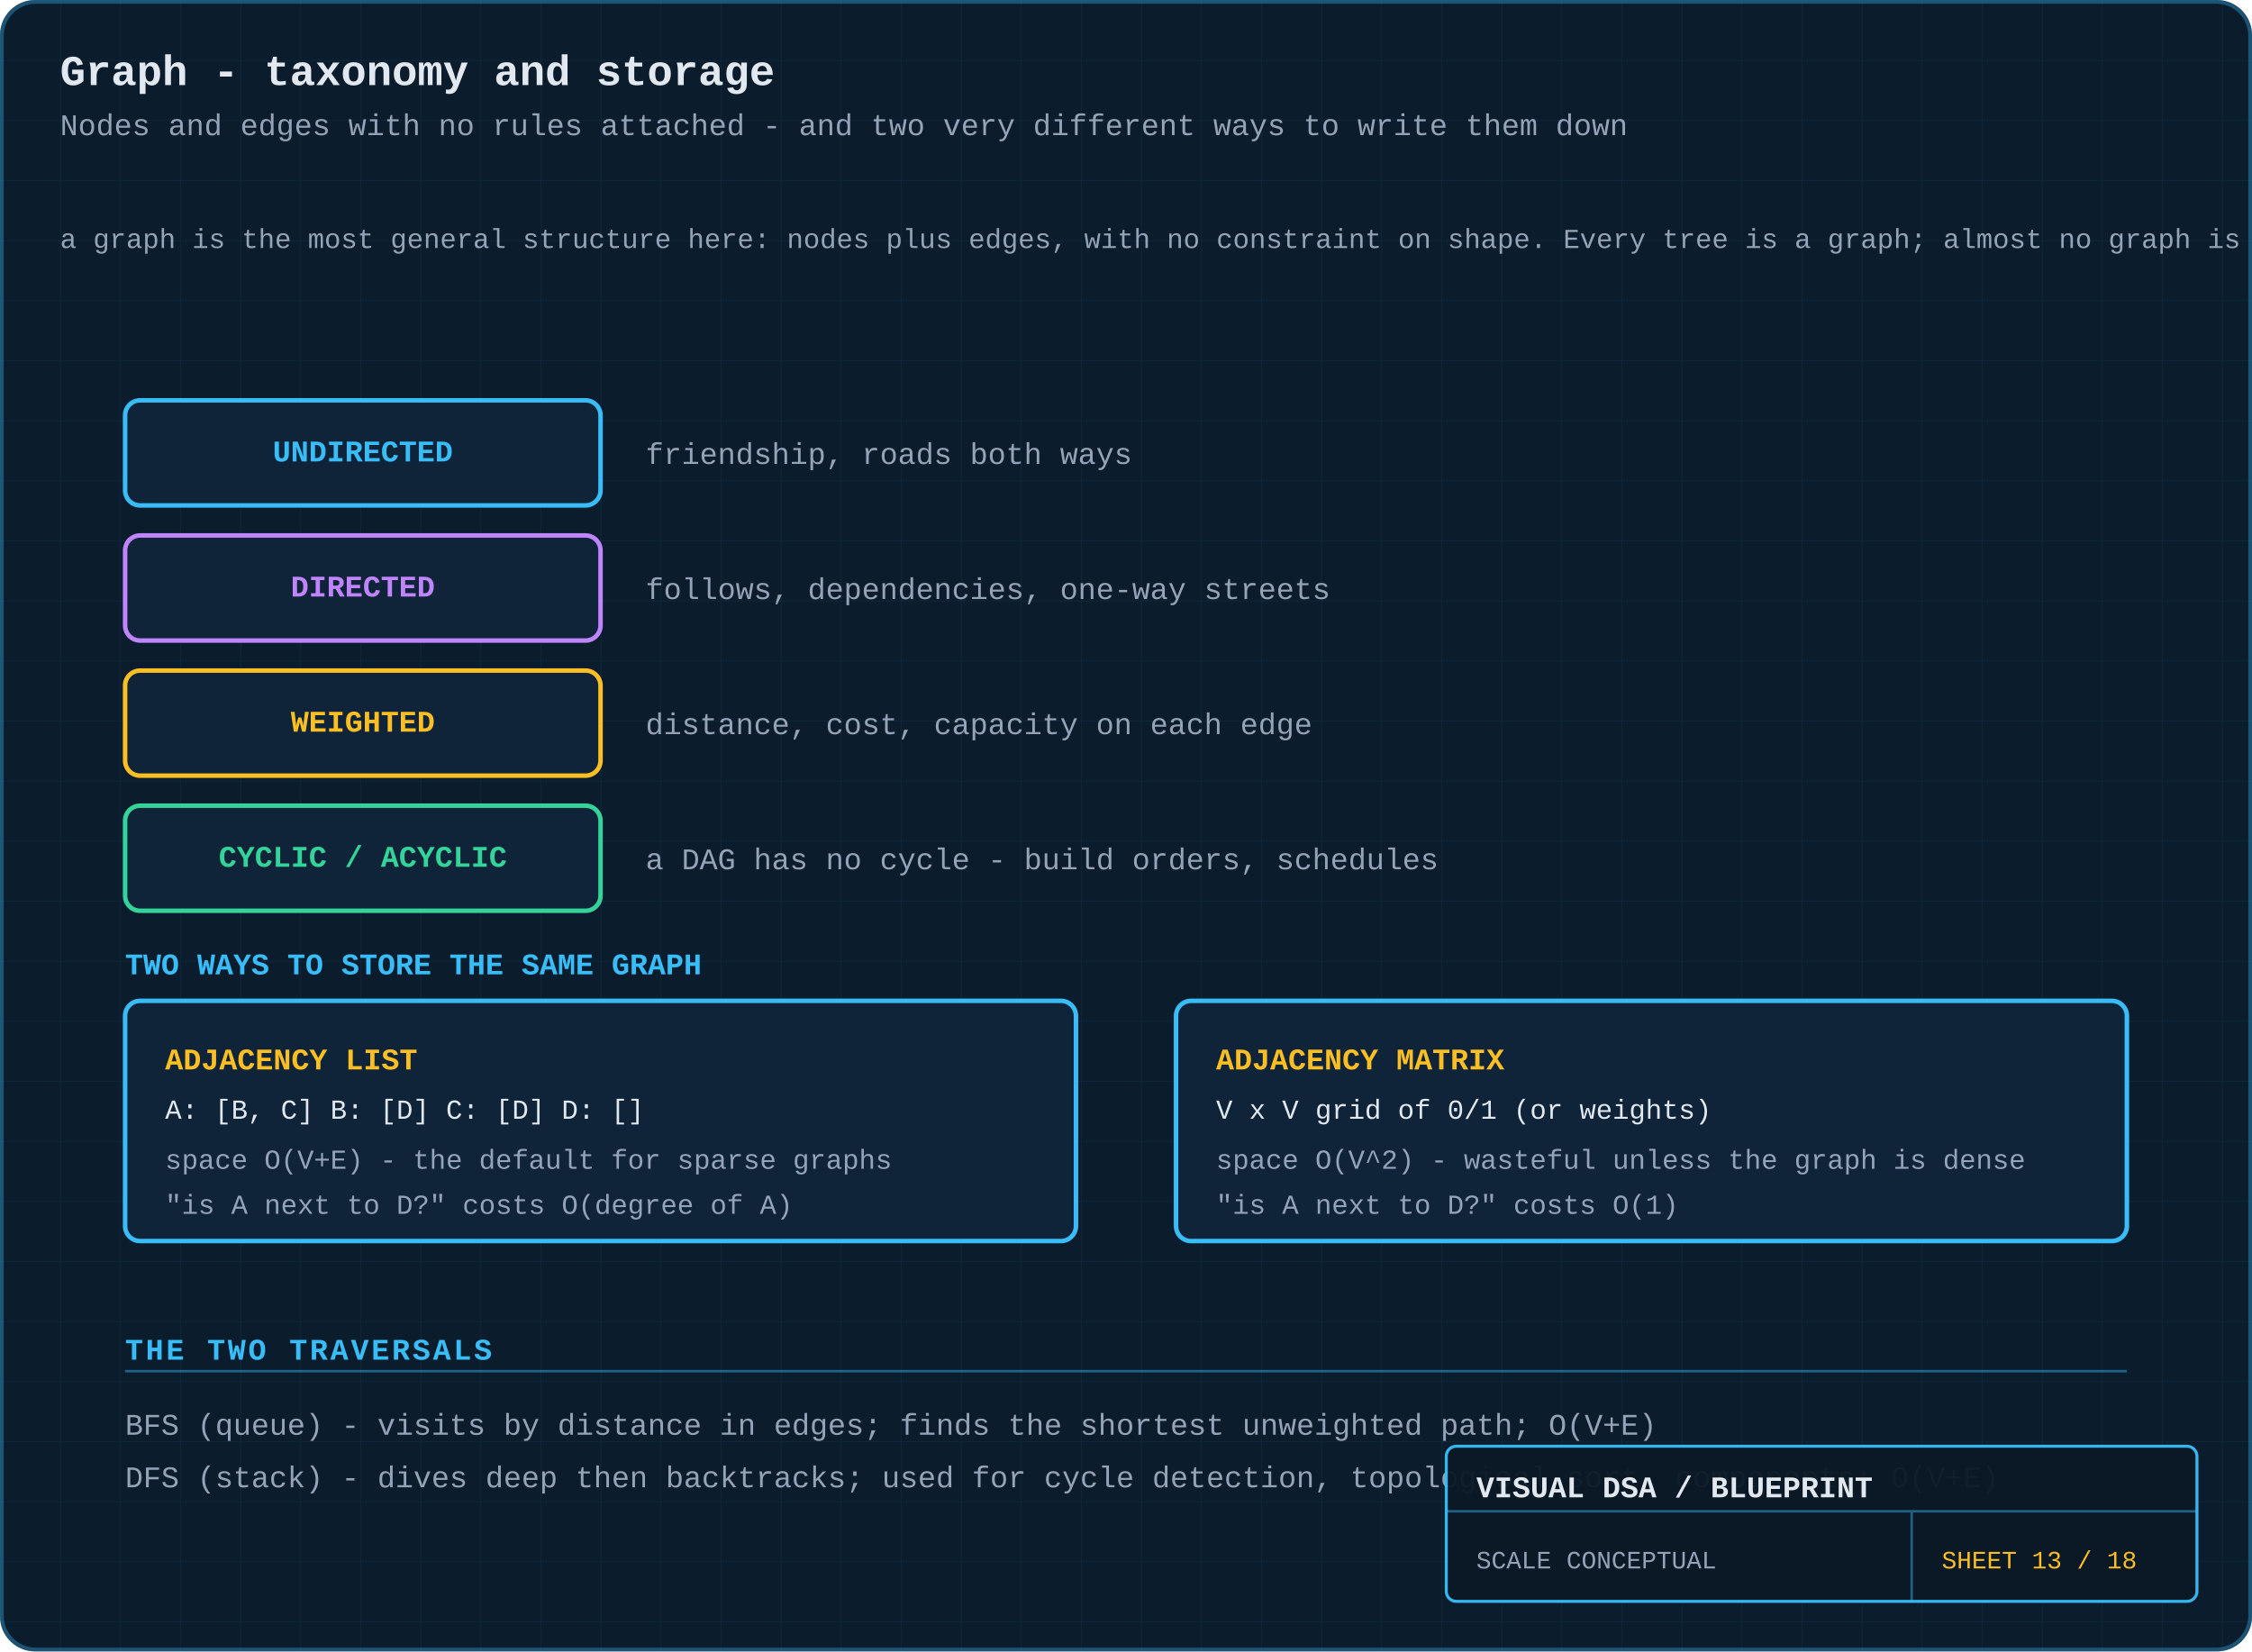
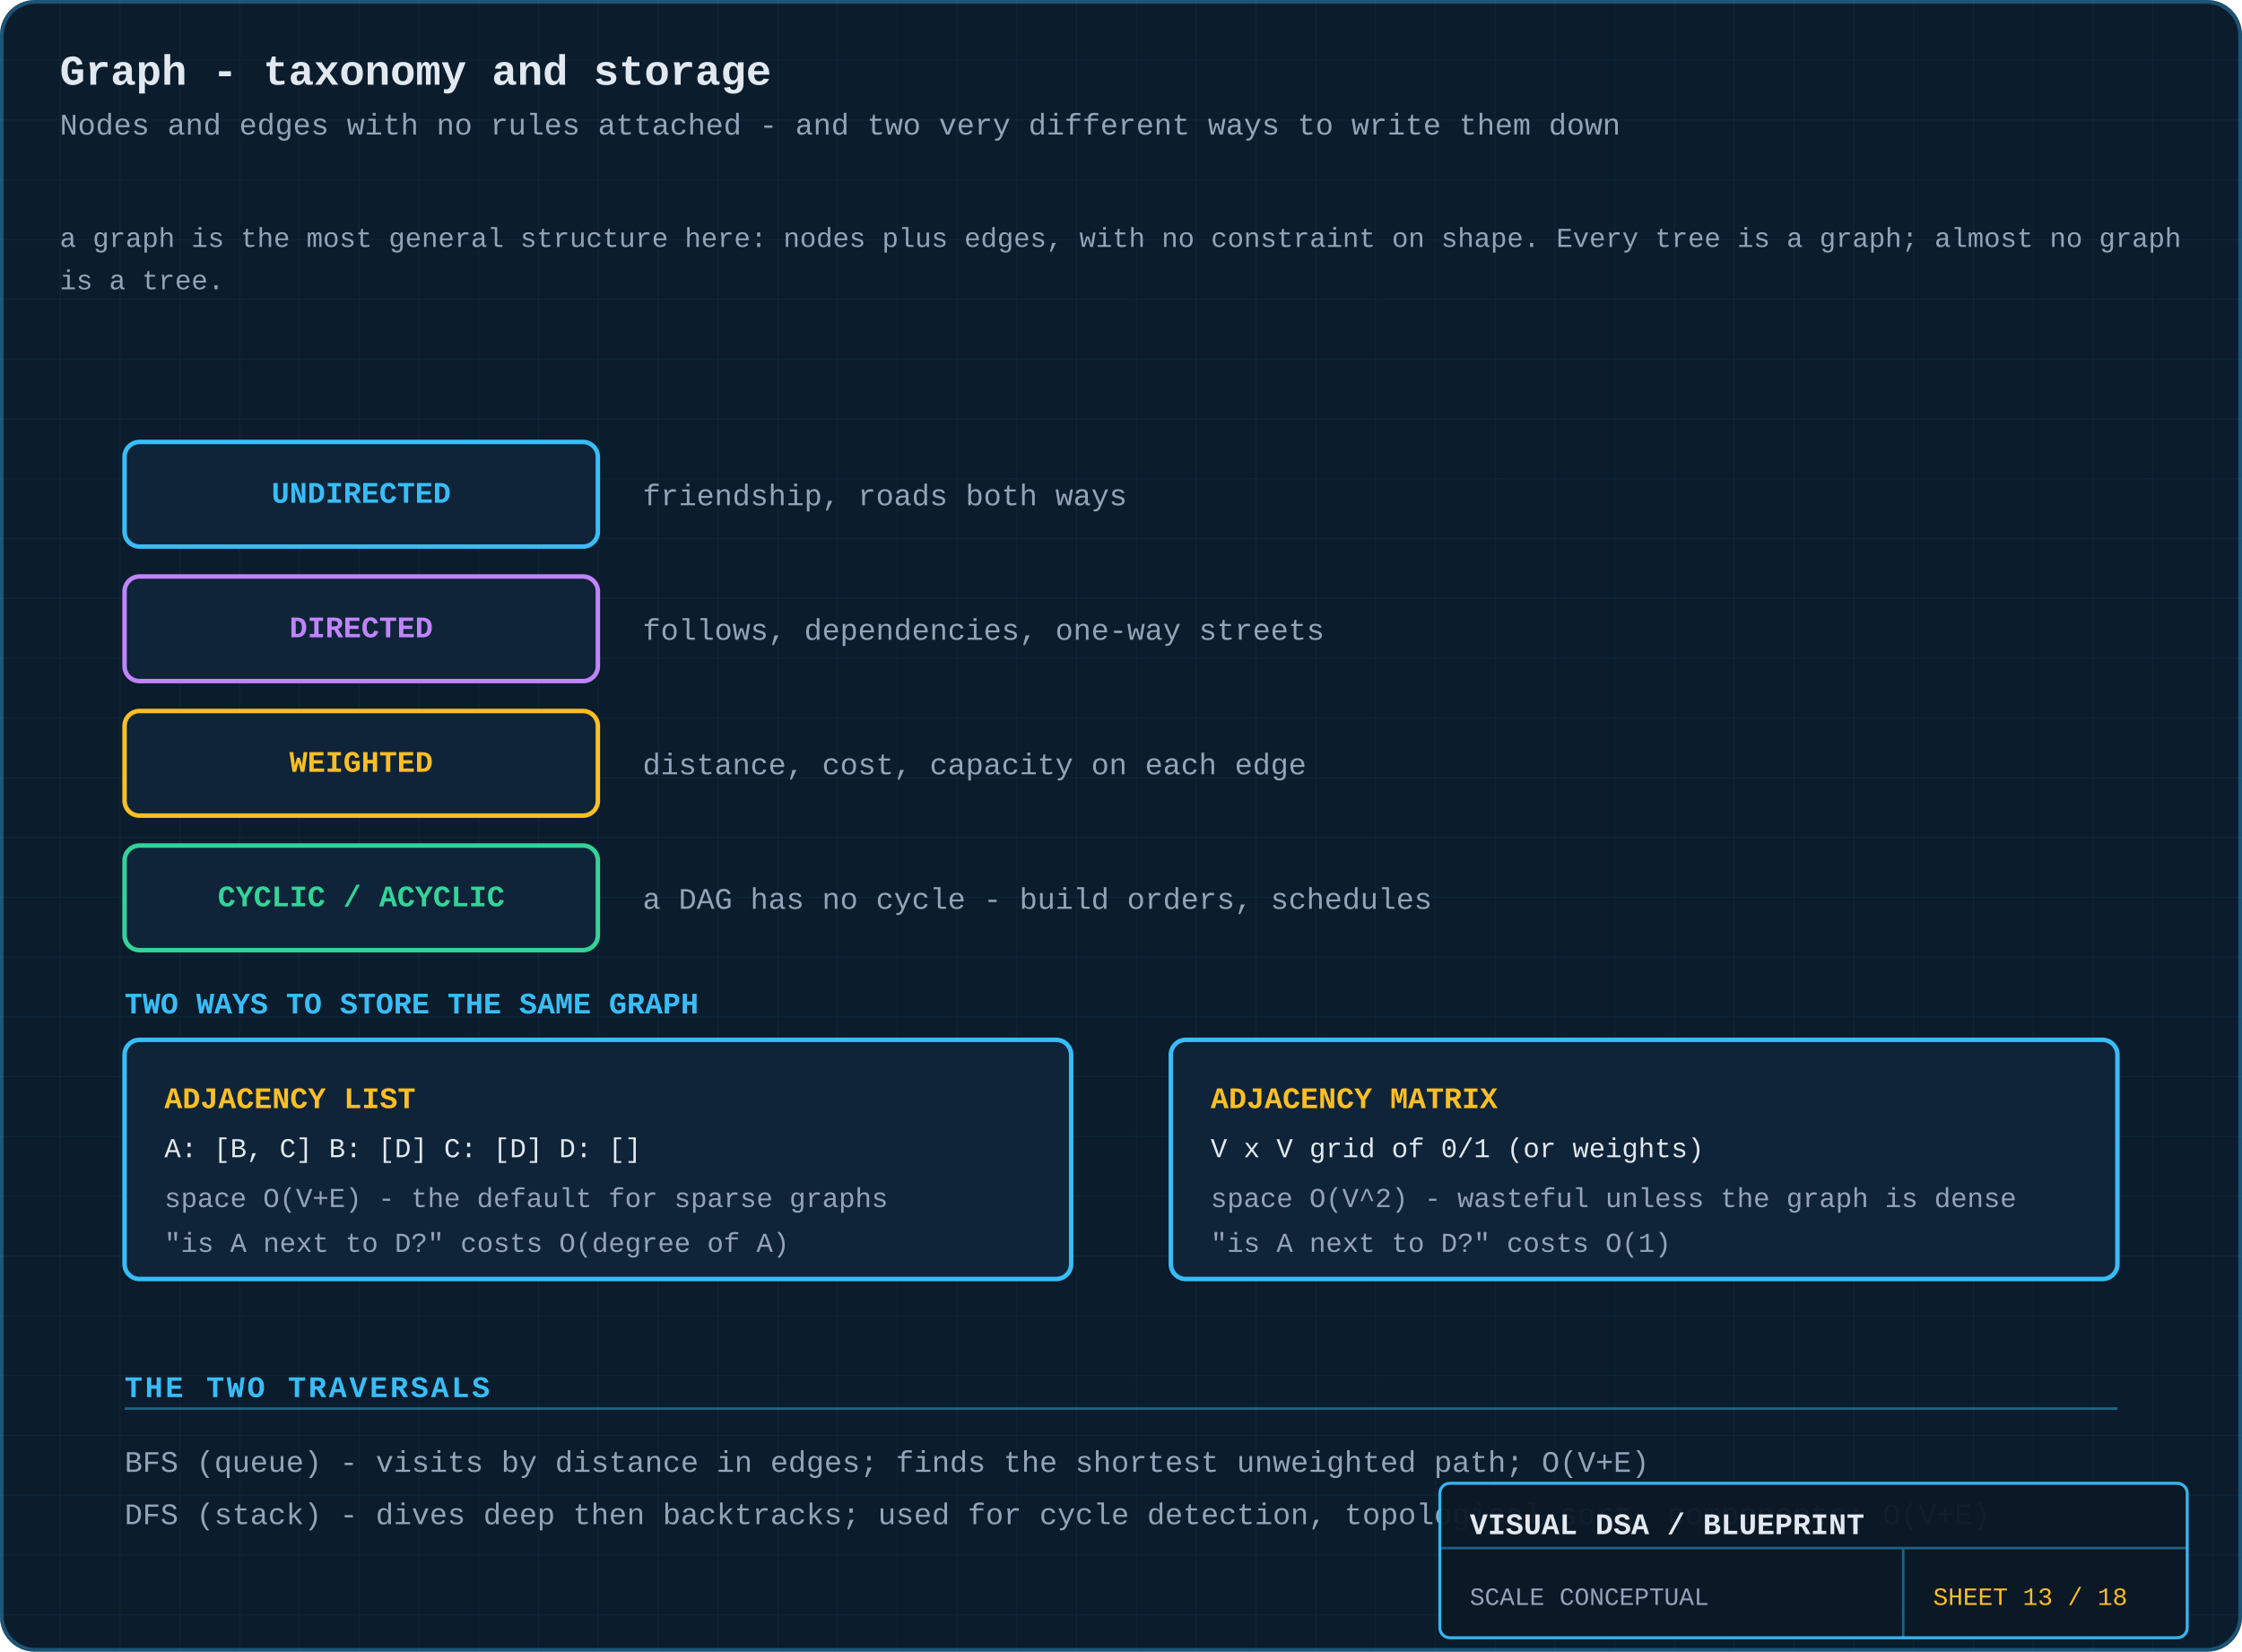
- <svg xmlns="http://www.w3.org/2000/svg" viewBox="0 0 900 660" width="900" height="660" role="img" aria-label="Graph - taxonomy and storage">
+ <svg xmlns="http://www.w3.org/2000/svg" viewBox="0 0 900 663" width="900" height="663" role="img" aria-label="Graph - taxonomy and storage">
  <defs>
    <pattern id="g" width="24" height="24" patternUnits="userSpaceOnUse">
      <path d="M24 0H0V24" fill="none" stroke="#38bdf8" stroke-width="0.5" opacity="0.09" />
    </pattern>
    <marker id="ar" viewBox="0 0 10 10" refX="9" refY="5" markerWidth="6" markerHeight="6" orient="auto-start-reverse">
      <path d="M0 0 L10 5 L0 10 z" fill="#38bdf8" />
    </marker>
    <marker id="ara" viewBox="0 0 10 10" refX="9" refY="5" markerWidth="6" markerHeight="6" orient="auto-start-reverse">
      <path d="M0 0 L10 5 L0 10 z" fill="#fbbf24" />
    </marker>
    <marker id="arg" viewBox="0 0 10 10" refX="9" refY="5" markerWidth="6" markerHeight="6" orient="auto-start-reverse">
      <path d="M0 0 L10 5 L0 10 z" fill="#34d399" />
    </marker>
  </defs>
  <style>
  text{font-family:ui-monospace, SFMono-Regular, Menlo, Consolas, 'Liberation Mono', monospace;dominant-baseline:middle}
  .title{fill:#e2e8f0;font-size:17px;font-weight:700;dominant-baseline:auto}
  .sub{fill:#94a3b8;font-size:12px;dominant-baseline:auto}
  .lbl{fill:#94a3b8;font-size:11px;text-anchor:middle}
  .lbl-l{fill:#94a3b8;font-size:11px}
  .val{fill:#e2e8f0;font-size:16px;text-anchor:middle;font-weight:600}
  .idx{fill:#64748b;font-size:10px;text-anchor:middle}
  .cell{fill:#0f2438;stroke:#38bdf8;stroke-width:1.5;rx:4}
  .step{fill:#fbbf24;font-size:12px;font-weight:700}
  .edge{stroke:#38bdf8;stroke-width:1.6;fill:none}

  </style>
-   <rect x="0" y="0" width="900" height="660" rx="14" fill="#0b1c2c" />
-   <rect x="0" y="0" width="900" height="660" rx="14" fill="url(#g)" />
-   <rect x="0.75" y="0.75" width="898.5" height="658.5" rx="13.5" fill="none" stroke="#38bdf8" stroke-width="1.5" opacity="0.35" />
+   <rect x="0" y="0" width="900" height="663" rx="14" fill="#0b1c2c" />
+   <rect x="0" y="0" width="900" height="663" rx="14" fill="url(#g)" />
+   <rect x="0.75" y="0.75" width="898.5" height="661.5" rx="13.5" fill="none" stroke="#38bdf8" stroke-width="1.5" opacity="0.35" />
  <text class="title" x="24" y="34">Graph - taxonomy and storage</text>
  <text class="sub" x="24" y="54">Nodes and edges with no rules attached - and two very different ways to write them down</text>
-   <text class="lbl-l" x="24" y="96">a graph is the most general structure here: nodes plus edges, with no constraint on shape. Every tree is a graph; almost no graph is a tree.</text>
-   <rect x="50" y="160" width="190" height="42" rx="6" fill="#0f2438" stroke="#38bdf8" stroke-width="1.8" />
-   <text x="145.0" y="181.0" font-size="12" font-weight="600" fill="#38bdf8" text-anchor="middle" dominant-baseline="middle">UNDIRECTED</text>
-   <text x="258" y="182" font-size="12" fill="#94a3b8" dominant-baseline="middle">friendship, roads both ways</text>
-   <rect x="50" y="214" width="190" height="42" rx="6" fill="#0f2438" stroke="#c084fc" stroke-width="1.8" />
-   <text x="145.0" y="235.0" font-size="12" font-weight="600" fill="#c084fc" text-anchor="middle" dominant-baseline="middle">DIRECTED</text>
-   <text x="258" y="236" font-size="12" fill="#94a3b8" dominant-baseline="middle">follows, dependencies, one-way streets</text>
-   <rect x="50" y="268" width="190" height="42" rx="6" fill="#0f2438" stroke="#fbbf24" stroke-width="1.8" />
-   <text x="145.0" y="289.0" font-size="12" font-weight="600" fill="#fbbf24" text-anchor="middle" dominant-baseline="middle">WEIGHTED</text>
-   <text x="258" y="290" font-size="12" fill="#94a3b8" dominant-baseline="middle">distance, cost, capacity on each edge</text>
-   <rect x="50" y="322" width="190" height="42" rx="6" fill="#0f2438" stroke="#34d399" stroke-width="1.8" />
-   <text x="145.0" y="343.0" font-size="12" font-weight="600" fill="#34d399" text-anchor="middle" dominant-baseline="middle">CYCLIC / ACYCLIC</text>
-   <text x="258" y="344" font-size="12" fill="#94a3b8" dominant-baseline="middle">a DAG has no cycle - build orders, schedules</text>
-   <text x="50" y="386" font-size="12" font-weight="700" fill="#38bdf8">TWO WAYS TO STORE THE SAME GRAPH</text>
-   <rect x="50" y="400" width="380" height="96" rx="6" fill="#0f2438" stroke="#38bdf8" stroke-width="1.8" />
-   <text x="66" y="424" font-size="12" font-weight="700" fill="#fbbf24">ADJACENCY LIST</text>
-   <text x="66" y="444" font-size="11" fill="#e2e8f0">A: [B, C]   B: [D]   C: [D]   D: []</text>
-   <text x="66" y="464" font-size="11" fill="#94a3b8">space O(V+E) - the default for sparse graphs</text>
-   <text x="66" y="482" font-size="11" fill="#94a3b8">"is A next to D?" costs O(degree of A)</text>
-   <rect x="470" y="400" width="380" height="96" rx="6" fill="#0f2438" stroke="#38bdf8" stroke-width="1.8" />
-   <text x="486" y="424" font-size="12" font-weight="700" fill="#fbbf24">ADJACENCY MATRIX</text>
-   <text x="486" y="444" font-size="11" fill="#e2e8f0">V x V grid of 0/1 (or weights)</text>
-   <text x="486" y="464" font-size="11" fill="#94a3b8">space O(V^2) - wasteful unless the graph is dense</text>
-   <text x="486" y="482" font-size="11" fill="#94a3b8">"is A next to D?" costs O(1)</text>
-   <text x="50" y="540" font-size="12" font-weight="700" fill="#38bdf8" letter-spacing="1">THE TWO TRAVERSALS</text>
-   <path d="M50 548 L850 548" stroke="#38bdf8" stroke-width="1" opacity="0.45" />
-   <text x="50" y="570" font-size="12" fill="#94a3b8">BFS (queue)  - visits by distance in edges; finds the shortest unweighted path; O(V+E)</text>
-   <text x="50" y="591" font-size="12" fill="#94a3b8">DFS (stack)  - dives deep then backtracks; used for cycle detection, topological sort, components; O(V+E)</text>
-   <rect x="578" y="578" width="300" height="62" rx="4" fill="#0a1826" stroke="#38bdf8" stroke-width="1.2" opacity="0.95" />
-   <path d="M578 604 L878 604 M764 604 L764 640" stroke="#38bdf8" stroke-width="1" opacity="0.45" />
-   <text x="590" y="595" font-size="12" font-weight="700" fill="#e2e8f0">VISUAL DSA / BLUEPRINT</text>
-   <text x="590" y="624" font-size="10" fill="#94a3b8">SCALE CONCEPTUAL</text>
-   <text x="776" y="624" font-size="10" fill="#fbbf24">SHEET 13 / 18</text>
+   <text class="lbl-l hdrline" x="24" y="96">
+     <tspan x="24" dy="0">a graph is the most general structure here: nodes plus edges, with no constraint on shape. Every tree is a graph; almost no graph</tspan>
+     <tspan x="24" dy="17">is a tree.</tspan>
+   </text>
+   <g transform="translate(0,17.4)">
+     <rect x="50" y="160" width="190" height="42" rx="6" fill="#0f2438" stroke="#38bdf8" stroke-width="1.8" />
+     <text x="145.0" y="181.0" font-size="12" font-weight="600" fill="#38bdf8" text-anchor="middle" dominant-baseline="middle">UNDIRECTED</text>
+     <text x="258" y="182" font-size="12" fill="#94a3b8" dominant-baseline="middle">friendship, roads both ways</text>
+     <rect x="50" y="214" width="190" height="42" rx="6" fill="#0f2438" stroke="#c084fc" stroke-width="1.8" />
+     <text x="145.0" y="235.0" font-size="12" font-weight="600" fill="#c084fc" text-anchor="middle" dominant-baseline="middle">DIRECTED</text>
+     <text x="258" y="236" font-size="12" fill="#94a3b8" dominant-baseline="middle">follows, dependencies, one-way streets</text>
+     <rect x="50" y="268" width="190" height="42" rx="6" fill="#0f2438" stroke="#fbbf24" stroke-width="1.8" />
+     <text x="145.0" y="289.0" font-size="12" font-weight="600" fill="#fbbf24" text-anchor="middle" dominant-baseline="middle">WEIGHTED</text>
+     <text x="258" y="290" font-size="12" fill="#94a3b8" dominant-baseline="middle">distance, cost, capacity on each edge</text>
+     <rect x="50" y="322" width="190" height="42" rx="6" fill="#0f2438" stroke="#34d399" stroke-width="1.8" />
+     <text x="145.0" y="343.0" font-size="12" font-weight="600" fill="#34d399" text-anchor="middle" dominant-baseline="middle">CYCLIC / ACYCLIC</text>
+     <text x="258" y="344" font-size="12" fill="#94a3b8" dominant-baseline="middle">a DAG has no cycle - build orders, schedules</text>
+     <text x="50" y="386" font-size="12" font-weight="700" fill="#38bdf8">TWO WAYS TO STORE THE SAME GRAPH</text>
+     <rect x="50" y="400" width="380" height="96" rx="6" fill="#0f2438" stroke="#38bdf8" stroke-width="1.8" />
+     <text x="66" y="424" font-size="12" font-weight="700" fill="#fbbf24">ADJACENCY LIST</text>
+     <text x="66" y="444" font-size="11" fill="#e2e8f0">A: [B, C]   B: [D]   C: [D]   D: []</text>
+     <text x="66" y="464" font-size="11" fill="#94a3b8">space O(V+E) - the default for sparse graphs</text>
+     <text x="66" y="482" font-size="11" fill="#94a3b8">"is A next to D?" costs O(degree of A)</text>
+     <rect x="470" y="400" width="380" height="96" rx="6" fill="#0f2438" stroke="#38bdf8" stroke-width="1.8" />
+     <text x="486" y="424" font-size="12" font-weight="700" fill="#fbbf24">ADJACENCY MATRIX</text>
+     <text x="486" y="444" font-size="11" fill="#e2e8f0">V x V grid of 0/1 (or weights)</text>
+     <text x="486" y="464" font-size="11" fill="#94a3b8">space O(V^2) - wasteful unless the graph is dense</text>
+     <text x="486" y="482" font-size="11" fill="#94a3b8">"is A next to D?" costs O(1)</text>
+     <text x="50" y="540" font-size="12" font-weight="700" fill="#38bdf8" letter-spacing="1">THE TWO TRAVERSALS</text>
+     <path d="M50 548 L850 548" stroke="#38bdf8" stroke-width="1" opacity="0.45" />
+     <text x="50" y="570" font-size="12" fill="#94a3b8">BFS (queue)  - visits by distance in edges; finds the shortest unweighted path; O(V+E)</text>
+     <text x="50" y="591" font-size="12" fill="#94a3b8">DFS (stack)  - dives deep then backtracks; used for cycle detection, topological sort, components; O(V+E)</text>
+     <rect x="578" y="578" width="300" height="62" rx="4" fill="#0a1826" stroke="#38bdf8" stroke-width="1.2" opacity="0.95" />
+     <path d="M578 604 L878 604 M764 604 L764 640" stroke="#38bdf8" stroke-width="1" opacity="0.45" />
+     <text x="590" y="595" font-size="12" font-weight="700" fill="#e2e8f0">VISUAL DSA / BLUEPRINT</text>
+     <text x="590" y="624" font-size="10" fill="#94a3b8">SCALE CONCEPTUAL</text>
+     <text x="776" y="624" font-size="10" fill="#fbbf24">SHEET 13 / 18</text>
+   </g>
</svg>
